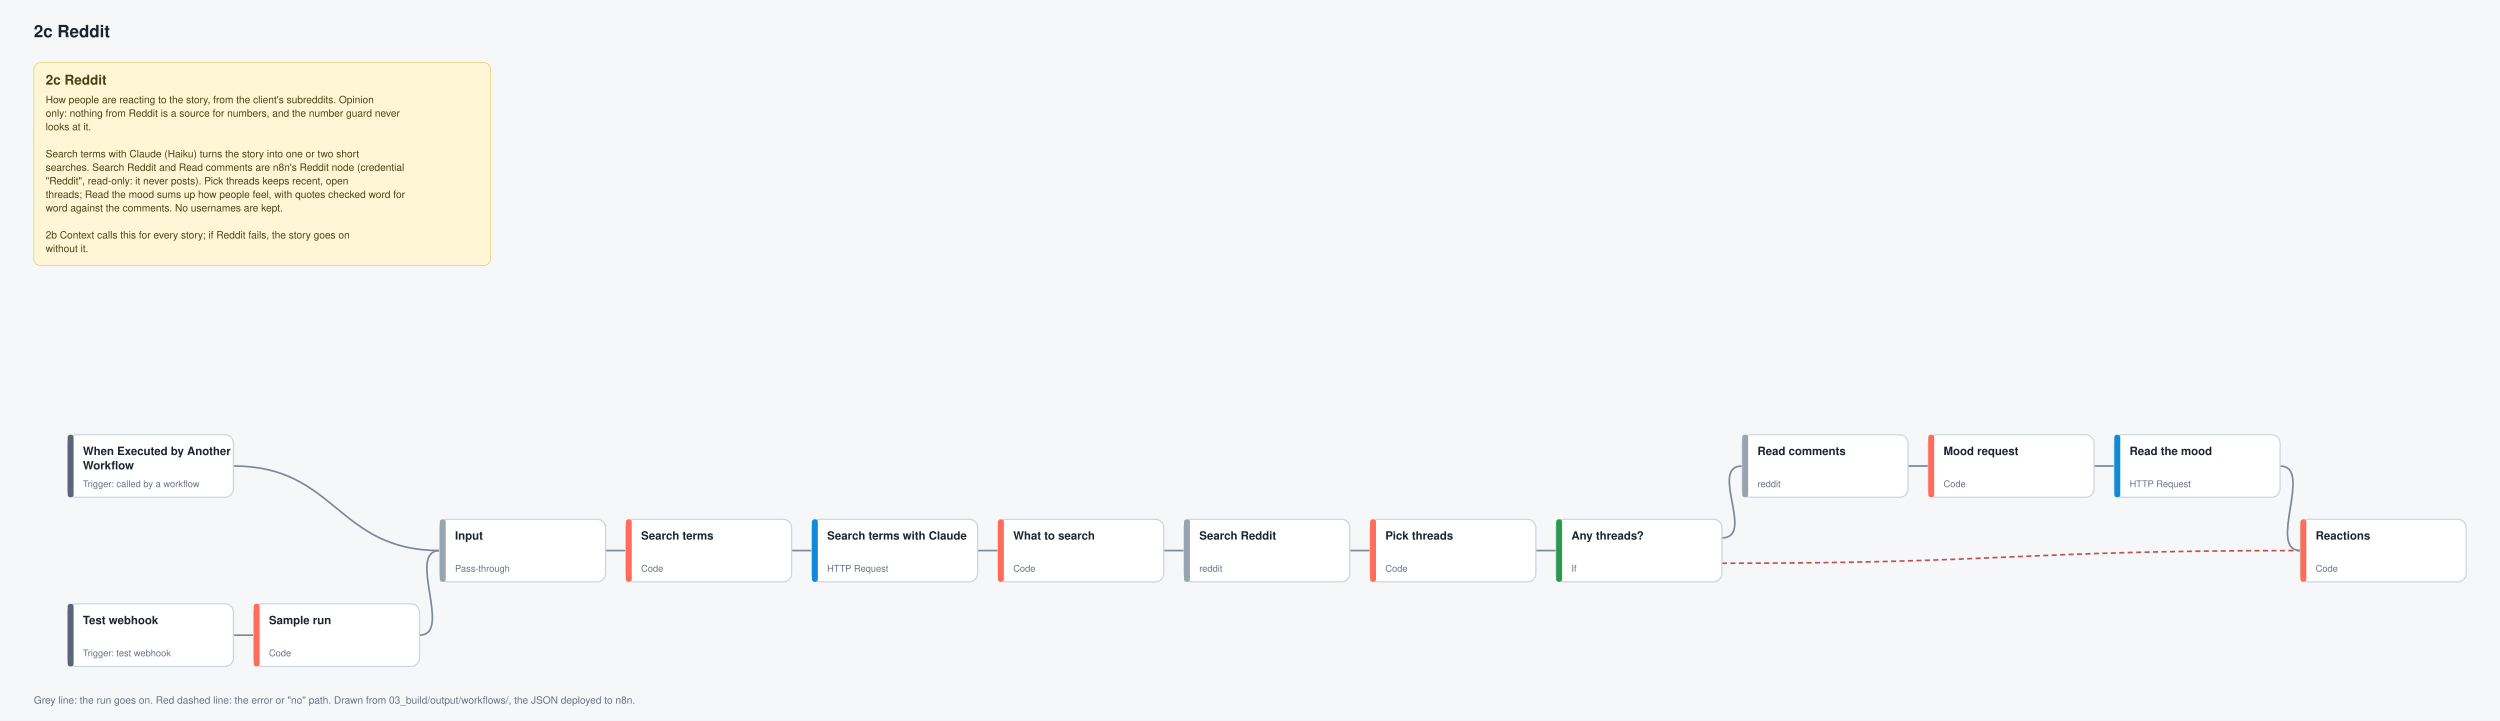
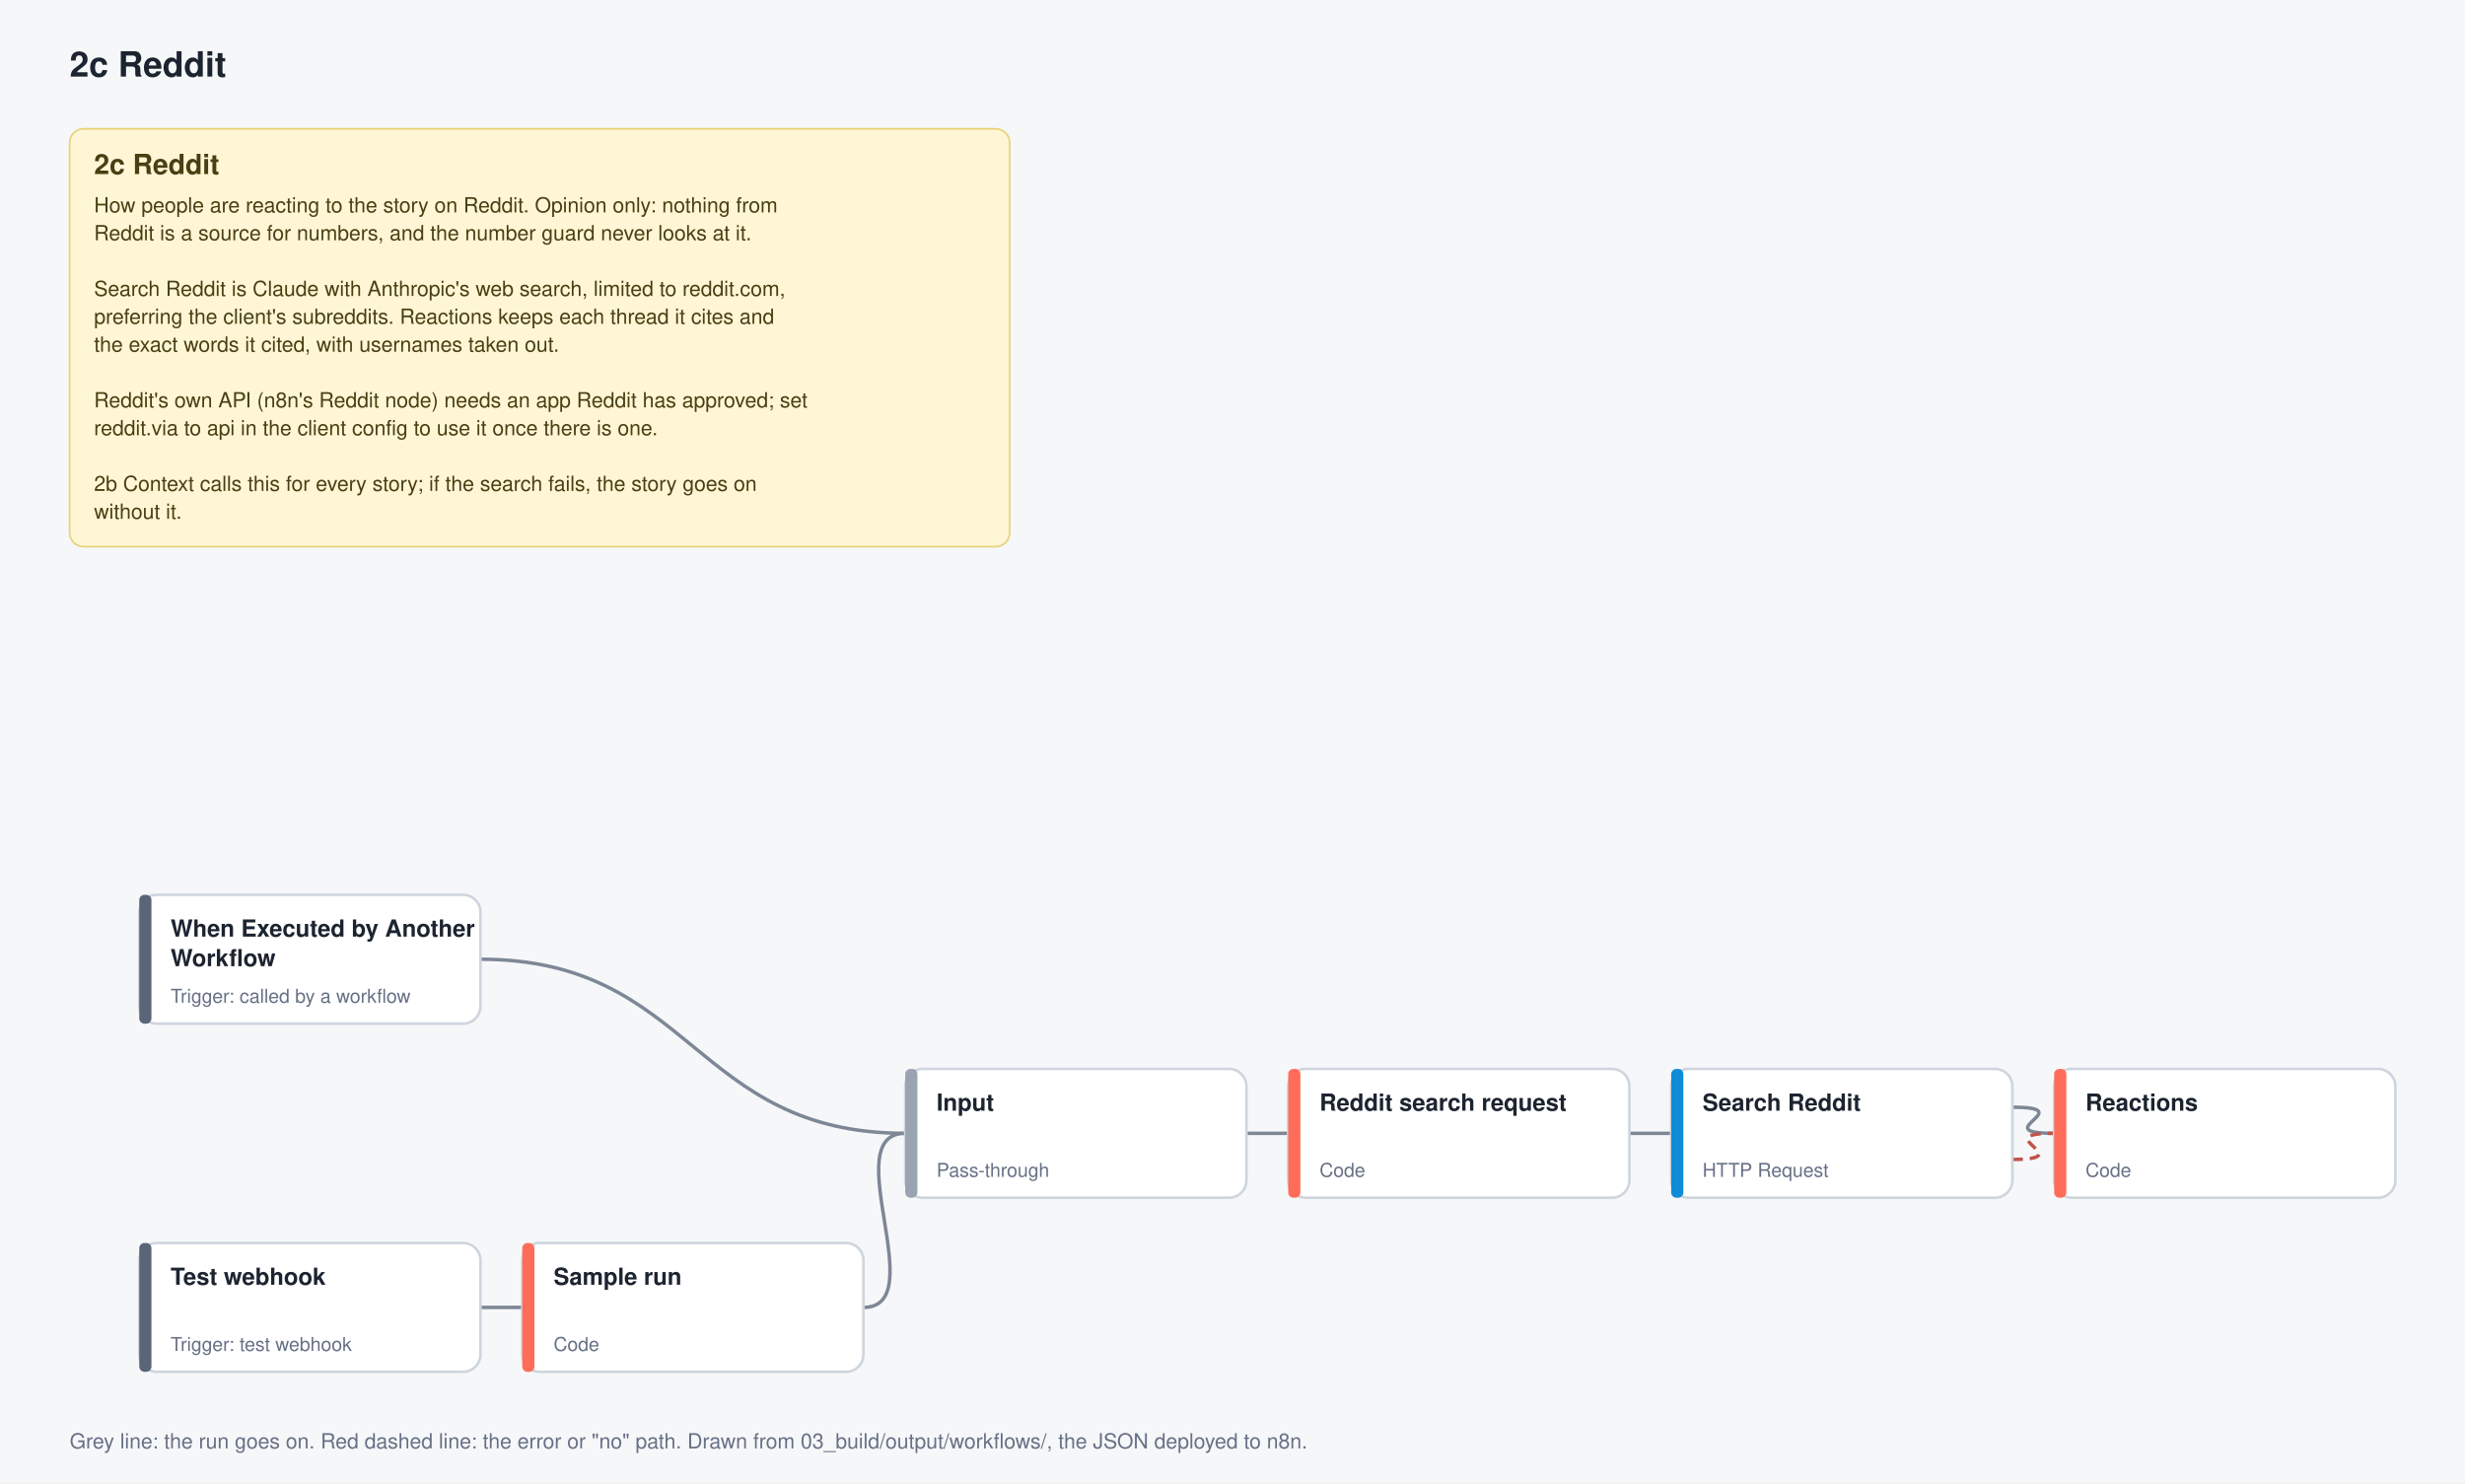
- <svg xmlns="http://www.w3.org/2000/svg" width="2956" height="852" viewBox="0 0 2956 852" font-family="-apple-system, Segoe UI, Helvetica, Arial, sans-serif">
-   <rect x="0" y="0" width="2956" height="852" fill="#f6f7f9" />
+ <svg xmlns="http://www.w3.org/2000/svg" width="1416" height="852" viewBox="0 0 1416 852" font-family="-apple-system, Segoe UI, Helvetica, Arial, sans-serif">
+   <rect x="0" y="0" width="1416" height="852" fill="#f6f7f9" />
  <text x="40" y="44" font-size="20" font-weight="700" fill="#1c2430">2c Reddit</text>
  <text x="40" y="832" font-size="12" fill="#667085">Grey line: the run goes on. Red dashed line: the error or "no" path. Drawn from 03_build/output/workflows/, the JSON deployed to n8n.</text>
  <rect x="40" y="74" width="540" height="240" rx="8" fill="#fff6d6" stroke="#e8d27a" />
  <text x="54" y="100" font-size="16" font-weight="700" fill="#4a3f12">2c Reddit</text>
-   <text x="54" y="122" font-size="12" font-weight="400" fill="#4a3f12">How people are reacting to the story, from the client's subreddits. Opinion</text>
-   <text x="54" y="138" font-size="12" font-weight="400" fill="#4a3f12">only: nothing from Reddit is a source for numbers, and the number guard never</text>
-   <text x="54" y="154" font-size="12" font-weight="400" fill="#4a3f12">looks at it.</text>
-   <text x="54" y="170" font-size="12" font-weight="400" fill="#4a3f12" />
-   <text x="54" y="186" font-size="12" font-weight="400" fill="#4a3f12">Search terms with Claude (Haiku) turns the story into one or two short</text>
-   <text x="54" y="202" font-size="12" font-weight="400" fill="#4a3f12">searches. Search Reddit and Read comments are n8n's Reddit node (credential</text>
-   <text x="54" y="218" font-size="12" font-weight="400" fill="#4a3f12">"Reddit", read-only: it never posts). Pick threads keeps recent, open</text>
-   <text x="54" y="234" font-size="12" font-weight="400" fill="#4a3f12">threads; Read the mood sums up how people feel, with quotes checked word for</text>
-   <text x="54" y="250" font-size="12" font-weight="400" fill="#4a3f12">word against the comments. No usernames are kept.</text>
+   <text x="54" y="122" font-size="12" font-weight="400" fill="#4a3f12">How people are reacting to the story on Reddit. Opinion only: nothing from</text>
+   <text x="54" y="138" font-size="12" font-weight="400" fill="#4a3f12">Reddit is a source for numbers, and the number guard never looks at it.</text>
+   <text x="54" y="154" font-size="12" font-weight="400" fill="#4a3f12" />
+   <text x="54" y="170" font-size="12" font-weight="400" fill="#4a3f12">Search Reddit is Claude with Anthropic's web search, limited to reddit.com,</text>
+   <text x="54" y="186" font-size="12" font-weight="400" fill="#4a3f12">preferring the client's subreddits. Reactions keeps each thread it cites and</text>
+   <text x="54" y="202" font-size="12" font-weight="400" fill="#4a3f12">the exact words it cited, with usernames taken out.</text>
+   <text x="54" y="218" font-size="12" font-weight="400" fill="#4a3f12" />
+   <text x="54" y="234" font-size="12" font-weight="400" fill="#4a3f12">Reddit's own API (n8n's Reddit node) needs an app Reddit has approved; set</text>
+   <text x="54" y="250" font-size="12" font-weight="400" fill="#4a3f12">reddit.via to api in the client config to use it once there is one.</text>
  <text x="54" y="266" font-size="12" font-weight="400" fill="#4a3f12" />
-   <text x="54" y="282" font-size="12" font-weight="400" fill="#4a3f12">2b Context calls this for every story; if Reddit fails, the story goes on</text>
+   <text x="54" y="282" font-size="12" font-weight="400" fill="#4a3f12">2b Context calls this for every story; if the search fails, the story goes on</text>
  <text x="54" y="298" font-size="12" font-weight="400" fill="#4a3f12">without it.</text>
  <path d="M276,551 C398,551 398,651 520,651" fill="none" stroke="#7d8796" stroke-width="2" />
  <path d="M496,751 C536,751 480,651 520,651" fill="none" stroke="#7d8796" stroke-width="2" />
  <path d="M716,651 C756,651 700,651 740,651" fill="none" stroke="#7d8796" stroke-width="2" />
  <path d="M936,651 C976,651 920,651 960,651" fill="none" stroke="#7d8796" stroke-width="2" />
-   <path d="M1156,651 C1196,651 1140,651 1180,651" fill="none" stroke="#7d8796" stroke-width="2" />
-   <path d="M1376,651 C1416,651 1360,651 1400,651" fill="none" stroke="#7d8796" stroke-width="2" />
-   <path d="M1596,651 C1636,651 1580,651 1620,651" fill="none" stroke="#7d8796" stroke-width="2" />
-   <path d="M1816,651 C1856,651 1800,651 1840,651" fill="none" stroke="#7d8796" stroke-width="2" />
-   <path d="M2036,636 C2076,636 2020,551 2060,551" fill="none" stroke="#7d8796" stroke-width="2" />
-   <path d="M2036,666 C2378,666 2378,651 2720,651" fill="none" stroke="#c2534a" stroke-width="2" stroke-dasharray="6 4" />
-   <path d="M2256,551 C2296,551 2240,551 2280,551" fill="none" stroke="#7d8796" stroke-width="2" />
-   <path d="M2476,551 C2516,551 2460,551 2500,551" fill="none" stroke="#7d8796" stroke-width="2" />
-   <path d="M2696,551 C2736,551 2680,651 2720,651" fill="none" stroke="#7d8796" stroke-width="2" />
+   <path d="M1156,636 C1196,636 1140,651 1180,651" fill="none" stroke="#7d8796" stroke-width="2" />
+   <path d="M1156,666 C1196,666 1140,651 1180,651" fill="none" stroke="#c2534a" stroke-width="2" stroke-dasharray="6 4" />
  <path d="M276,751 C316,751 260,751 300,751" fill="none" stroke="#7d8796" stroke-width="2" />
  <rect x="80" y="514" width="196" height="74" rx="10" fill="#ffffff" stroke="#cfd5de" stroke-width="1.5" />
  <rect x="80" y="514" width="7" height="74" rx="3" fill="#5a6578" />
  <text x="98" y="538" font-size="13.5" font-weight="700" fill="#1c2430">When Executed by Another</text>
  <text x="98" y="555" font-size="13.5" font-weight="700" fill="#1c2430">Workflow</text>
  <text x="98" y="576" font-size="11" fill="#667085">Trigger: called by a workflow</text>
  <rect x="80" y="714" width="196" height="74" rx="10" fill="#ffffff" stroke="#cfd5de" stroke-width="1.5" />
  <rect x="80" y="714" width="7" height="74" rx="3" fill="#5a6578" />
  <text x="98" y="738" font-size="13.5" font-weight="700" fill="#1c2430">Test webhook</text>
  <text x="98" y="776" font-size="11" fill="#667085">Trigger: test webhook</text>
  <rect x="300" y="714" width="196" height="74" rx="10" fill="#ffffff" stroke="#cfd5de" stroke-width="1.5" />
  <rect x="300" y="714" width="7" height="74" rx="3" fill="#ff6d5a" />
  <text x="318" y="738" font-size="13.5" font-weight="700" fill="#1c2430">Sample run</text>
  <text x="318" y="776" font-size="11" fill="#667085">Code</text>
  <rect x="520" y="614" width="196" height="74" rx="10" fill="#ffffff" stroke="#cfd5de" stroke-width="1.5" />
  <rect x="520" y="614" width="7" height="74" rx="3" fill="#9aa3b2" />
  <text x="538" y="638" font-size="13.5" font-weight="700" fill="#1c2430">Input</text>
  <text x="538" y="676" font-size="11" fill="#667085">Pass-through</text>
  <rect x="740" y="614" width="196" height="74" rx="10" fill="#ffffff" stroke="#cfd5de" stroke-width="1.5" />
  <rect x="740" y="614" width="7" height="74" rx="3" fill="#ff6d5a" />
-   <text x="758" y="638" font-size="13.5" font-weight="700" fill="#1c2430">Search terms</text>
+   <text x="758" y="638" font-size="13.5" font-weight="700" fill="#1c2430">Reddit search request</text>
  <text x="758" y="676" font-size="11" fill="#667085">Code</text>
  <rect x="960" y="614" width="196" height="74" rx="10" fill="#ffffff" stroke="#cfd5de" stroke-width="1.5" />
  <rect x="960" y="614" width="7" height="74" rx="3" fill="#0f8bd8" />
-   <text x="978" y="638" font-size="13.5" font-weight="700" fill="#1c2430">Search terms with Claude</text>
+   <text x="978" y="638" font-size="13.5" font-weight="700" fill="#1c2430">Search Reddit</text>
  <text x="978" y="676" font-size="11" fill="#667085">HTTP Request</text>
  <rect x="1180" y="614" width="196" height="74" rx="10" fill="#ffffff" stroke="#cfd5de" stroke-width="1.5" />
  <rect x="1180" y="614" width="7" height="74" rx="3" fill="#ff6d5a" />
-   <text x="1198" y="638" font-size="13.5" font-weight="700" fill="#1c2430">What to search</text>
+   <text x="1198" y="638" font-size="13.5" font-weight="700" fill="#1c2430">Reactions</text>
  <text x="1198" y="676" font-size="11" fill="#667085">Code</text>
-   <rect x="1400" y="614" width="196" height="74" rx="10" fill="#ffffff" stroke="#cfd5de" stroke-width="1.5" />
-   <rect x="1400" y="614" width="7" height="74" rx="3" fill="#9aa3b2" />
-   <text x="1418" y="638" font-size="13.5" font-weight="700" fill="#1c2430">Search Reddit</text>
-   <text x="1418" y="676" font-size="11" fill="#667085">reddit</text>
-   <rect x="1620" y="614" width="196" height="74" rx="10" fill="#ffffff" stroke="#cfd5de" stroke-width="1.5" />
-   <rect x="1620" y="614" width="7" height="74" rx="3" fill="#ff6d5a" />
-   <text x="1638" y="638" font-size="13.5" font-weight="700" fill="#1c2430">Pick threads</text>
-   <text x="1638" y="676" font-size="11" fill="#667085">Code</text>
-   <rect x="1840" y="614" width="196" height="74" rx="10" fill="#ffffff" stroke="#cfd5de" stroke-width="1.5" />
-   <rect x="1840" y="614" width="7" height="74" rx="3" fill="#2c9a4b" />
-   <text x="1858" y="638" font-size="13.5" font-weight="700" fill="#1c2430">Any threads?</text>
-   <text x="1858" y="676" font-size="11" fill="#667085">If</text>
-   <rect x="2060" y="514" width="196" height="74" rx="10" fill="#ffffff" stroke="#cfd5de" stroke-width="1.5" />
-   <rect x="2060" y="514" width="7" height="74" rx="3" fill="#9aa3b2" />
-   <text x="2078" y="538" font-size="13.5" font-weight="700" fill="#1c2430">Read comments</text>
-   <text x="2078" y="576" font-size="11" fill="#667085">reddit</text>
-   <rect x="2280" y="514" width="196" height="74" rx="10" fill="#ffffff" stroke="#cfd5de" stroke-width="1.5" />
-   <rect x="2280" y="514" width="7" height="74" rx="3" fill="#ff6d5a" />
-   <text x="2298" y="538" font-size="13.5" font-weight="700" fill="#1c2430">Mood request</text>
-   <text x="2298" y="576" font-size="11" fill="#667085">Code</text>
-   <rect x="2500" y="514" width="196" height="74" rx="10" fill="#ffffff" stroke="#cfd5de" stroke-width="1.5" />
-   <rect x="2500" y="514" width="7" height="74" rx="3" fill="#0f8bd8" />
-   <text x="2518" y="538" font-size="13.5" font-weight="700" fill="#1c2430">Read the mood</text>
-   <text x="2518" y="576" font-size="11" fill="#667085">HTTP Request</text>
-   <rect x="2720" y="614" width="196" height="74" rx="10" fill="#ffffff" stroke="#cfd5de" stroke-width="1.5" />
-   <rect x="2720" y="614" width="7" height="74" rx="3" fill="#ff6d5a" />
-   <text x="2738" y="638" font-size="13.5" font-weight="700" fill="#1c2430">Reactions</text>
-   <text x="2738" y="676" font-size="11" fill="#667085">Code</text>
</svg>
